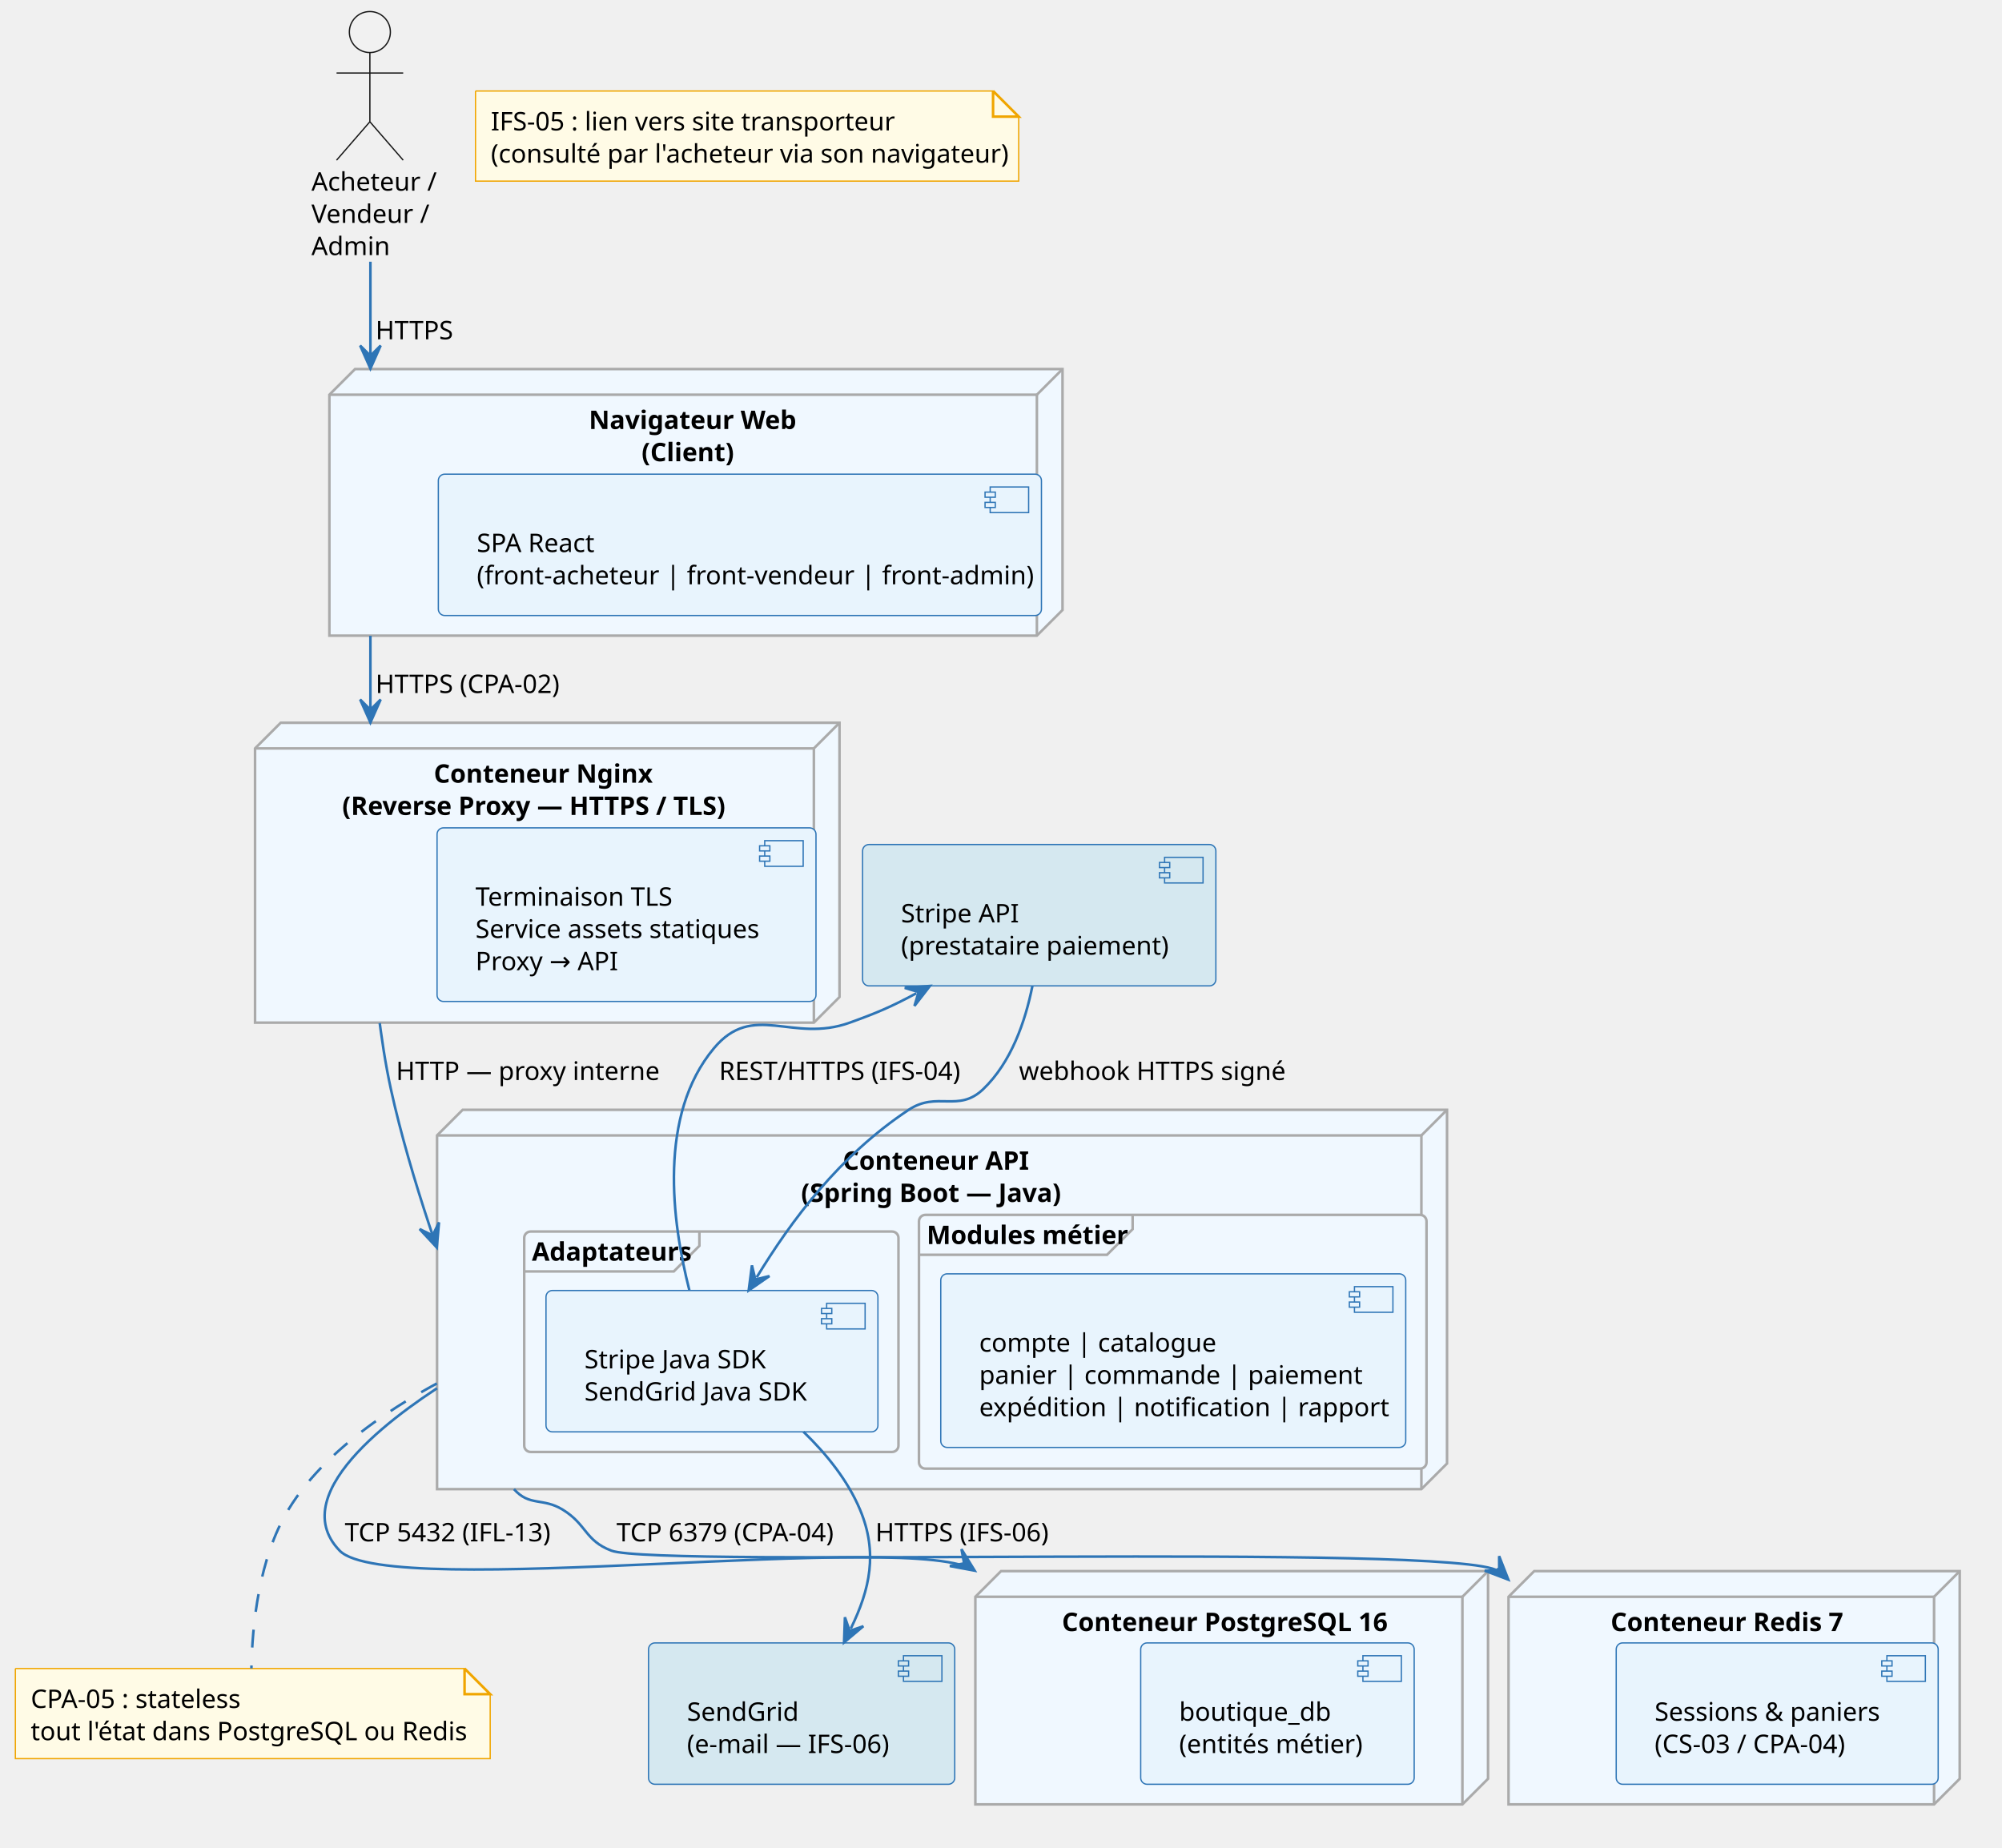
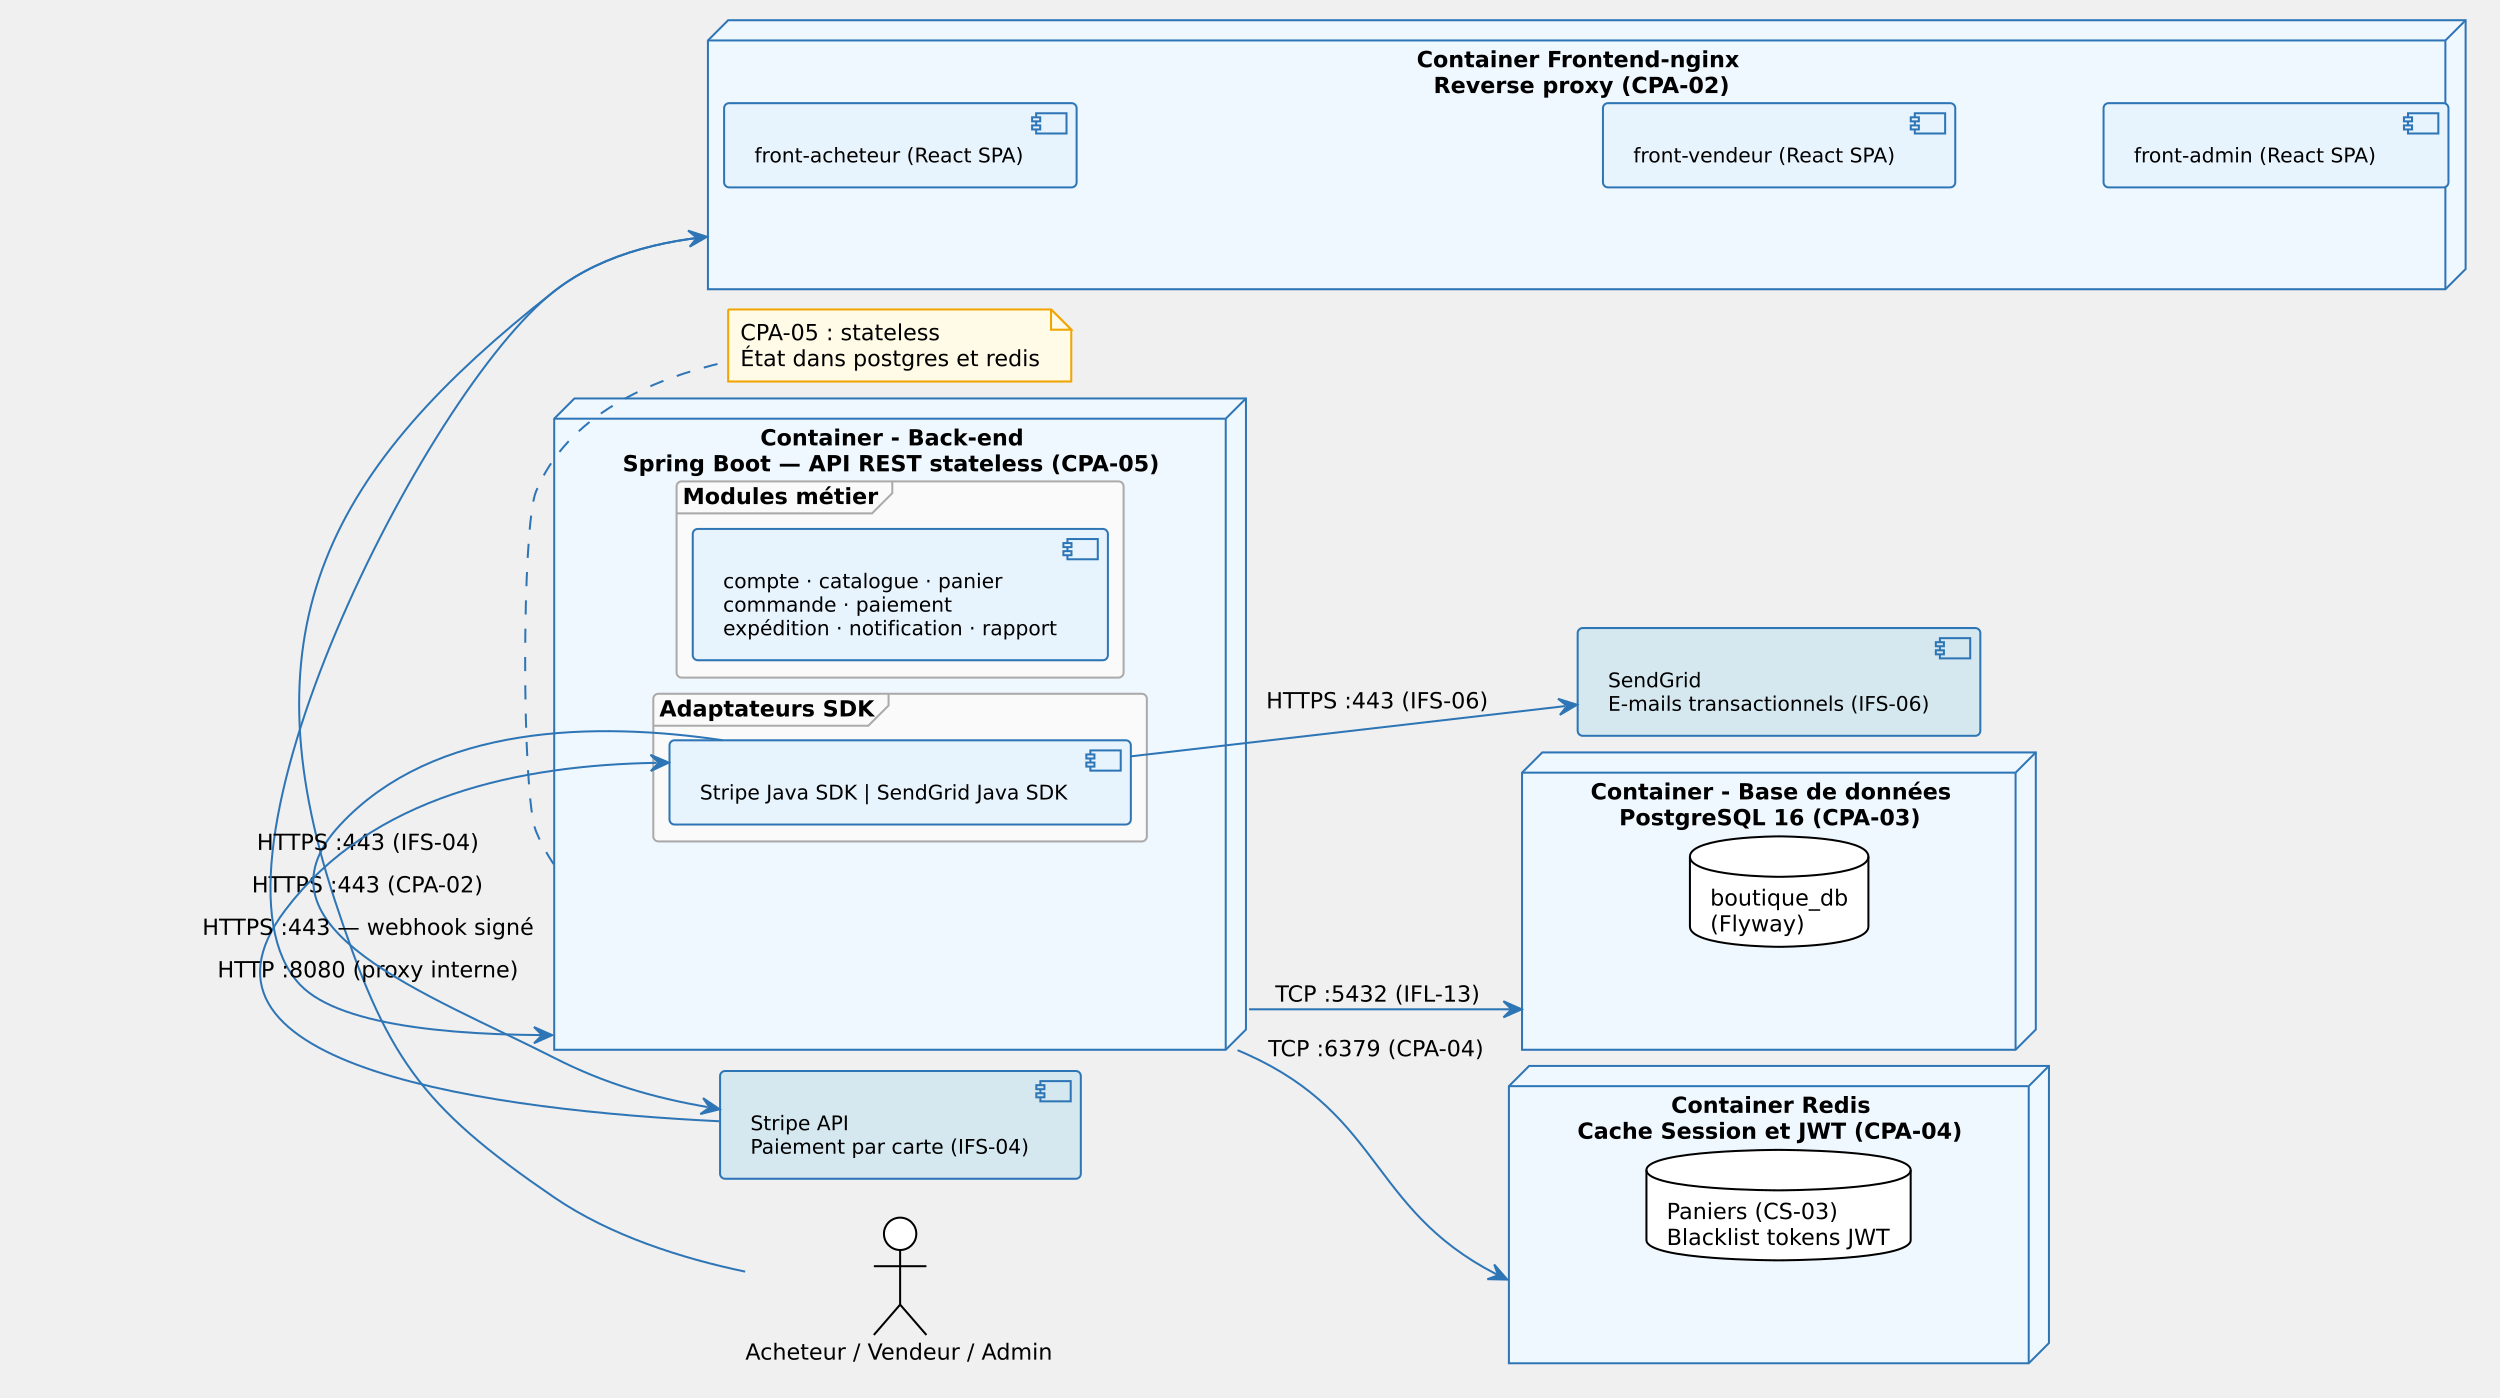
- <svg xmlns="http://www.w3.org/2000/svg" contentStyleType="text/css" data-diagram-type="DESCRIPTION" height="721px" preserveAspectRatio="none" style="width:781px;height:721px;background:#FFFFFF;" version="1.1" viewBox="0 0 781 721" width="781px" zoomAndPan="magnify">
+ <svg xmlns="http://www.w3.org/2000/svg" contentStyleType="text/css" data-diagram-type="DESCRIPTION" height="691px" preserveAspectRatio="none" style="width:1236px;height:691px;background:#FFFFFF;" version="1.1" viewBox="0 0 1236 691" width="1236px" zoomAndPan="magnify">
  <defs />
  <g>
-     <g class="cluster" data-qualified-name="Browser" data-source-line="14" id="ent0003">
-       <polygon fill="#F0F8FF" points="128.5,154,138.5,144,414.5,144,414.5,238,404.5,248,128.5,248,128.5,154" style="stroke:#AAAAAA;stroke-width:1;" />
-       <line style="stroke:#AAAAAA;stroke-width:1;" x1="404.5" x2="414.5" y1="154" y2="144" />
-       <line style="stroke:#AAAAAA;stroke-width:1;" x1="128.5" x2="404.5" y1="154" y2="154" />
-       <line style="stroke:#AAAAAA;stroke-width:1;" x1="404.5" x2="404.5" y1="154" y2="248" />
-       <text fill="#000000" font-family="sans-serif" font-size="10" font-weight="bold" lengthAdjust="spacing" textLength="75.571" x="229.714" y="167.381">Navigateur Web</text>
-       <text fill="#000000" font-family="sans-serif" font-size="10" font-weight="bold" lengthAdjust="spacing" textLength="34.438" x="250.281" y="179.959">(Client)</text>
+     <g class="cluster" data-qualified-name="Nginx" data-source-line="174" id="ent0003">
+       <polygon fill="#F0F8FF" points="350,20,360,10,1219,10,1219,133,1209,143,350,143,350,20" style="stroke:#2E75B6;stroke-width:1;" />
+       <line style="stroke:#2E75B6;stroke-width:1;" x1="1209" x2="1219" y1="20" y2="10" />
+       <line style="stroke:#2E75B6;stroke-width:1;" x1="350" x2="1209" y1="20" y2="20" />
+       <line style="stroke:#2E75B6;stroke-width:1;" x1="1209" x2="1209" y1="20" y2="143" />
+       <text fill="#000000" font-family="'DejaVu Sans'" font-size="11" font-weight="bold" lengthAdjust="spacing" textLength="160.177" x="700.412" y="33.21">Container Frontend-nginx</text>
+       <text fill="#000000" font-family="'DejaVu Sans'" font-size="11" font-weight="bold" lengthAdjust="spacing" textLength="147.351" x="708.74" y="46.015">Reverse proxy (CPA-02)</text>
    </g>
-     <g class="cluster" data-qualified-name="Nginx" data-source-line="18" id="ent0005">
-       <polygon fill="#F0F8FF" points="99.5,292,109.5,282,327.5,282,327.5,389,317.5,399,99.5,399,99.5,292" style="stroke:#AAAAAA;stroke-width:1;" />
-       <line style="stroke:#AAAAAA;stroke-width:1;" x1="317.5" x2="327.5" y1="292" y2="282" />
-       <line style="stroke:#AAAAAA;stroke-width:1;" x1="99.5" x2="317.5" y1="292" y2="292" />
-       <line style="stroke:#AAAAAA;stroke-width:1;" x1="317.5" x2="317.5" y1="292" y2="399" />
-       <text fill="#000000" font-family="sans-serif" font-size="10" font-weight="bold" lengthAdjust="spacing" textLength="80.557" x="169.222" y="305.381">Conteneur Nginx</text>
-       <text fill="#000000" font-family="sans-serif" font-size="10" font-weight="bold" lengthAdjust="spacing" textLength="152.022" x="133.489" y="317.959">(Reverse Proxy — HTTPS / TLS)</text>
+     <g class="cluster" data-qualified-name="AppServer" data-source-line="182" id="ent0009">
+       <polygon fill="#F0F8FF" points="274,207,284,197,616,197,616,509,606,519,274,519,274,207" style="stroke:#2E75B6;stroke-width:1;" />
+       <line style="stroke:#2E75B6;stroke-width:1;" x1="606" x2="616" y1="207" y2="197" />
+       <line style="stroke:#2E75B6;stroke-width:1;" x1="274" x2="606" y1="207" y2="207" />
+       <line style="stroke:#2E75B6;stroke-width:1;" x1="606" x2="606" y1="207" y2="519" />
+       <text fill="#000000" font-family="'DejaVu Sans'" font-size="11" font-weight="bold" lengthAdjust="spacing" textLength="130.227" x="375.886" y="220.21">Container - Back-end</text>
+       <text fill="#000000" font-family="'DejaVu Sans'" font-size="11" font-weight="bold" lengthAdjust="spacing" textLength="266.358" x="307.821" y="233.015">Spring Boot — API REST stateless (CPA-05)</text>
    </g>
-     <g class="cluster" data-qualified-name="AppServer" data-source-line="22" id="ent0007">
-       <polygon fill="#F0F8FF" points="170.5,443,180.5,433,564.5,433,564.5,571,554.5,581,170.5,581,170.5,443" style="stroke:#AAAAAA;stroke-width:1;" />
-       <line style="stroke:#AAAAAA;stroke-width:1;" x1="554.5" x2="564.5" y1="443" y2="433" />
-       <line style="stroke:#AAAAAA;stroke-width:1;" x1="170.5" x2="554.5" y1="443" y2="443" />
-       <line style="stroke:#AAAAAA;stroke-width:1;" x1="554.5" x2="554.5" y1="443" y2="581" />
-       <text fill="#000000" font-family="sans-serif" font-size="10" font-weight="bold" lengthAdjust="spacing" textLength="69.448" x="328.776" y="456.381">Conteneur API</text>
-       <text fill="#000000" font-family="sans-serif" font-size="10" font-weight="bold" lengthAdjust="spacing" textLength="101.987" x="312.506" y="468.959">(Spring Boot — Java)</text>
+     <g class="cluster" data-qualified-name="AppServer.ModulesFrame" data-source-line="183" id="ent0010">
+       <rect fill="#FAFAFA" height="97" rx="2.5" ry="2.5" style="stroke:#AAAAAA;stroke-width:1;" width="221" x="334.5" y="238" />
+       <path d="M441.153,238 L441.153,243.805 L431.153,253.805 L334.5,253.805" fill="none" style="stroke:#AAAAAA;stroke-width:1;" />
+       <text fill="#000000" font-family="'DejaVu Sans'" font-size="11" font-weight="bold" lengthAdjust="spacing" textLength="96.653" x="337.5" y="249.21">Modules métier</text>
    </g>
-     <g class="cluster" data-qualified-name="AppServer.Modules m.tier" data-source-line="23" id="ent0008">
-       <rect fill="#F0F8FF" height="99" rx="2.5" ry="2.5" style="stroke:#AAAAAA;stroke-width:1;" width="198" x="358.5" y="474" />
-       <path d="M441.85,474 L441.85,479.578 L431.85,489.578 L358.5,489.578" fill="none" style="stroke:#AAAAAA;stroke-width:1;" />
-       <text fill="#000000" font-family="sans-serif" font-size="10" font-weight="bold" lengthAdjust="spacing" textLength="73.35" x="361.5" y="485.381">Modules métier</text>
+     <g class="cluster" data-qualified-name="AppServer.AdaptersFrame" data-source-line="186" id="ent0012">
+       <rect fill="#FAFAFA" height="73" rx="2.5" ry="2.5" style="stroke:#AAAAAA;stroke-width:1;" width="244" x="323" y="343" />
+       <path d="M439.294,343 L439.294,348.805 L429.294,358.805 L323,358.805" fill="none" style="stroke:#AAAAAA;stroke-width:1;" />
+       <text fill="#000000" font-family="'DejaVu Sans'" font-size="11" font-weight="bold" lengthAdjust="spacing" textLength="106.294" x="326" y="354.21">Adaptateurs SDK</text>
    </g>
-     <g class="cluster" data-qualified-name="AppServer.Adaptateurs" data-source-line="26" id="ent0010">
-       <rect fill="#F0F8FF" height="86" rx="2.5" ry="2.5" style="stroke:#AAAAAA;stroke-width:1;" width="146" x="204.5" y="480.5" />
-       <path d="M272.845,480.5 L272.845,486.078 L262.845,496.078 L204.5,496.078" fill="none" style="stroke:#AAAAAA;stroke-width:1;" />
-       <text fill="#000000" font-family="sans-serif" font-size="10" font-weight="bold" lengthAdjust="spacing" textLength="58.345" x="207.5" y="491.881">Adaptateurs</text>
+     <g class="cluster" data-qualified-name="DB" data-source-line="191" id="ent0014">
+       <polygon fill="#F0F8FF" points="752.5,382,762.5,372,1006.5,372,1006.5,509,996.5,519,752.5,519,752.5,382" style="stroke:#2E75B6;stroke-width:1;" />
+       <line style="stroke:#2E75B6;stroke-width:1;" x1="996.5" x2="1006.5" y1="382" y2="372" />
+       <line style="stroke:#2E75B6;stroke-width:1;" x1="752.5" x2="996.5" y1="382" y2="382" />
+       <line style="stroke:#2E75B6;stroke-width:1;" x1="996.5" x2="996.5" y1="382" y2="519" />
+       <text fill="#000000" font-family="'DejaVu Sans'" font-size="11" font-weight="bold" lengthAdjust="spacing" textLength="178.224" x="786.388" y="395.21">Container - Base de données</text>
+       <text fill="#000000" font-family="'DejaVu Sans'" font-size="11" font-weight="bold" lengthAdjust="spacing" textLength="150.009" x="800.495" y="408.015">PostgreSQL 16 (CPA-03)</text>
    </g>
-     <g class="cluster" data-qualified-name="DB" data-source-line="31" id="ent0012">
-       <polygon fill="#F0F8FF" points="380.5,623,390.5,613,580.5,613,580.5,694,570.5,704,380.5,704,380.5,623" style="stroke:#AAAAAA;stroke-width:1;" />
-       <line style="stroke:#AAAAAA;stroke-width:1;" x1="570.5" x2="580.5" y1="623" y2="613" />
-       <line style="stroke:#AAAAAA;stroke-width:1;" x1="380.5" x2="570.5" y1="623" y2="623" />
-       <line style="stroke:#AAAAAA;stroke-width:1;" x1="570.5" x2="570.5" y1="623" y2="704" />
-       <text fill="#000000" font-family="sans-serif" font-size="10" font-weight="bold" lengthAdjust="spacing" textLength="124.468" x="414.266" y="636.381">Conteneur PostgreSQL 16</text>
+     <g class="cluster" data-qualified-name="Cache" data-source-line="195" id="ent0016">
+       <polygon fill="#F0F8FF" points="746,537,756,527,1013,527,1013,664,1003,674,746,674,746,537" style="stroke:#2E75B6;stroke-width:1;" />
+       <line style="stroke:#2E75B6;stroke-width:1;" x1="1003" x2="1013" y1="537" y2="527" />
+       <line style="stroke:#2E75B6;stroke-width:1;" x1="746" x2="1003" y1="537" y2="537" />
+       <line style="stroke:#2E75B6;stroke-width:1;" x1="1003" x2="1003" y1="537" y2="674" />
+       <text fill="#000000" font-family="'DejaVu Sans'" font-size="11" font-weight="bold" lengthAdjust="spacing" textLength="98.581" x="826.21" y="550.21">Container Redis</text>
+       <text fill="#000000" font-family="'DejaVu Sans'" font-size="11" font-weight="bold" lengthAdjust="spacing" textLength="191.286" x="779.857" y="563.015">Cache Session et JWT (CPA-04)</text>
    </g>
-     <g class="cluster" data-qualified-name="Cache" data-source-line="35" id="ent0014">
-       <polygon fill="#F0F8FF" points="588.5,623,598.5,613,764.5,613,764.5,694,754.5,704,588.5,704,588.5,623" style="stroke:#AAAAAA;stroke-width:1;" />
-       <line style="stroke:#AAAAAA;stroke-width:1;" x1="754.5" x2="764.5" y1="623" y2="613" />
-       <line style="stroke:#AAAAAA;stroke-width:1;" x1="588.5" x2="754.5" y1="623" y2="623" />
-       <line style="stroke:#AAAAAA;stroke-width:1;" x1="754.5" x2="754.5" y1="623" y2="704" />
-       <text fill="#000000" font-family="sans-serif" font-size="10" font-weight="bold" lengthAdjust="spacing" textLength="88.35" x="628.325" y="636.381">Conteneur Redis 7</text>
+     <g class="entity" data-qualified-name="User" data-source-line="172" id="ent0002">
+       <ellipse cx="445.022" cy="610" fill="#FFFFFF" rx="8" ry="8" style="stroke:#000000;stroke-width:1;" />
+       <path d="M445.022,618 L445.022,645 M432.022,626 L458.022,626 M445.022,645 L432.022,660 M445.022,645 L458.022,660" fill="none" style="stroke:#000000;stroke-width:1;" />
+       <text fill="#000000" font-family="'DejaVu Sans'" font-size="11" lengthAdjust="spacing" textLength="153.044" x="368.5" y="672.21">Acheteur / Vendeur / Admin</text>
    </g>
-     <g class="entity" data-qualified-name="User" data-source-line="12" id="ent0002">
-       <ellipse cx="144.291" cy="12.5" fill="#F1F1F1" rx="8" ry="8" style="stroke:#181818;stroke-width:0.5;" />
-       <path d="M144.291,20.5 L144.291,47.5 M131.291,28.5 L157.291,28.5 M144.291,47.5 L131.291,62.5 M144.291,47.5 L157.291,62.5" fill="none" style="stroke:#181818;stroke-width:0.5;" />
-       <text fill="#000000" font-family="sans-serif" font-size="10" lengthAdjust="spacing" textLength="45.581" x="121.5" y="74.381">Acheteur /</text>
-       <text fill="#000000" font-family="sans-serif" font-size="10" lengthAdjust="spacing" textLength="43.364" x="121.5" y="86.959">Vendeur /</text>
-       <text fill="#000000" font-family="sans-serif" font-size="10" lengthAdjust="spacing" textLength="28.345" x="121.5" y="99.537">Admin</text>
+     <g class="entity" data-qualified-name="Stripe" data-source-line="199" id="ent0018">
+       <rect fill="#D5E8F0" height="53.281" rx="2.5" ry="2.5" style="stroke:#2E75B6;stroke-width:1;" width="178.359" x="356" y="529.5" />
+       <rect fill="#D5E8F0" height="10" style="stroke:#2E75B6;stroke-width:1;" width="15" x="514.359" y="534.5" />
+       <rect fill="#D5E8F0" height="2" style="stroke:#2E75B6;stroke-width:1;" width="4" x="512.359" y="536.5" />
+       <rect fill="#D5E8F0" height="2" style="stroke:#2E75B6;stroke-width:1;" width="4" x="512.359" y="540.5" />
+       <text fill="#000000" font-family="'DejaVu Sans'" font-size="10" lengthAdjust="spacing" textLength="48.657" x="371" y="558.782">Stripe API</text>
+       <text fill="#000000" font-family="'DejaVu Sans'" font-size="10" lengthAdjust="spacing" textLength="138.359" x="371" y="570.423">Paiement par carte (IFS-04)</text>
    </g>
-     <g class="entity" data-qualified-name="Stripe" data-source-line="39" id="ent0016">
-       <rect fill="#D5E8F0" height="55.156" rx="2.5" ry="2.5" style="stroke:#2E75B6;stroke-width:0.5;" width="137.822" x="336.5" y="329.5" />
-       <rect fill="#D5E8F0" height="10" style="stroke:#2E75B6;stroke-width:0.5;" width="15" x="454.322" y="334.5" />
-       <rect fill="#D5E8F0" height="2" style="stroke:#2E75B6;stroke-width:0.5;" width="4" x="452.322" y="336.5" />
-       <rect fill="#D5E8F0" height="2" style="stroke:#2E75B6;stroke-width:0.5;" width="4" x="452.322" y="340.5" />
-       <text fill="#000000" font-family="sans-serif" font-size="10" lengthAdjust="spacing" textLength="45.02" x="351.5" y="359.881">Stripe API</text>
-       <text fill="#000000" font-family="sans-serif" font-size="10" lengthAdjust="spacing" textLength="97.822" x="351.5" y="372.459">(prestataire paiement)</text>
+     <g class="entity" data-qualified-name="SendGrid" data-source-line="200" id="ent0019">
+       <rect fill="#D5E8F0" height="53.281" rx="2.5" ry="2.5" style="stroke:#2E75B6;stroke-width:1;" width="199.072" x="780" y="310.5" />
+       <rect fill="#D5E8F0" height="10" style="stroke:#2E75B6;stroke-width:1;" width="15" x="959.072" y="315.5" />
+       <rect fill="#D5E8F0" height="2" style="stroke:#2E75B6;stroke-width:1;" width="4" x="957.072" y="317.5" />
+       <rect fill="#D5E8F0" height="2" style="stroke:#2E75B6;stroke-width:1;" width="4" x="957.072" y="321.5" />
+       <text fill="#000000" font-family="'DejaVu Sans'" font-size="10" lengthAdjust="spacing" textLength="46.172" x="795" y="339.782">SendGrid</text>
+       <text fill="#000000" font-family="'DejaVu Sans'" font-size="10" lengthAdjust="spacing" textLength="159.072" x="795" y="351.423">E-mails transactionnels (IFS-06)</text>
    </g>
-     <g class="entity" data-qualified-name="SendGrid" data-source-line="40" id="ent0017">
-       <rect fill="#D5E8F0" height="55.156" rx="2.5" ry="2.5" style="stroke:#2E75B6;stroke-width:0.5;" width="119.453" x="253" y="641" />
-       <rect fill="#D5E8F0" height="10" style="stroke:#2E75B6;stroke-width:0.5;" width="15" x="352.453" y="646" />
-       <rect fill="#D5E8F0" height="2" style="stroke:#2E75B6;stroke-width:0.5;" width="4" x="350.453" y="648" />
-       <rect fill="#D5E8F0" height="2" style="stroke:#2E75B6;stroke-width:0.5;" width="4" x="350.453" y="652" />
-       <text fill="#000000" font-family="sans-serif" font-size="10" lengthAdjust="spacing" textLength="42.246" x="268" y="671.381">SendGrid</text>
-       <text fill="#000000" font-family="sans-serif" font-size="10" lengthAdjust="spacing" textLength="79.453" x="268" y="683.959">(e-mail — IFS-06)</text>
+     <g class="entity" data-qualified-name="GMN27" data-source-line="211" id="ent0028">
+       <path d="M360,153 L360,188.609 L529.629,188.609 L529.629,163 L519.629,153 L360,153" fill="#FFFBE6" style="stroke:#F0A500;stroke-width:1;" />
+       <path d="M519.629,153 L519.629,163 L529.629,163 L519.629,153" fill="#FFFBE6" style="stroke:#F0A500;stroke-width:1;" />
+       <text fill="#000000" font-family="'DejaVu Sans'" font-size="11" lengthAdjust="spacing" textLength="99.655" x="366" y="168.21">CPA-05 : stateless</text>
+       <text fill="#000000" font-family="'DejaVu Sans'" font-size="11" lengthAdjust="spacing" textLength="148.629" x="366" y="181.015">État dans postgres et redis</text>
    </g>
-     <g class="entity" data-qualified-name="NCarrier" data-source-line="42" id="ent0018">
-       <path d="M185.5,35.5 L185.5,70.656 L397.403,70.656 L397.403,45.5 L387.403,35.5 L185.5,35.5" fill="#FFFBE6" style="stroke:#F0A500;stroke-width:0.5;" />
-       <path d="M387.403,35.5 L387.403,45.5 L397.403,45.5 L387.403,35.5" fill="#FFFBE6" style="stroke:#F0A500;stroke-width:1;" />
-       <text fill="#000000" font-family="sans-serif" font-size="10" lengthAdjust="spacing" textLength="150.615" x="191.5" y="50.881">IFS-05 : lien vers site transporteur</text>
-       <text fill="#000000" font-family="sans-serif" font-size="10" lengthAdjust="spacing" textLength="190.903" x="191.5" y="63.459">(consulté par l'acheteur via son navigateur)</text>
+     <g class="entity" data-qualified-name="Nginx.FrontB" data-source-line="175" id="ent0004">
+       <rect fill="#E8F4FD" height="41.641" rx="2.5" ry="2.5" style="stroke:#2E75B6;stroke-width:1;" width="174.282" x="358" y="51" />
+       <rect fill="#E8F4FD" height="10" style="stroke:#2E75B6;stroke-width:1;" width="15" x="512.282" y="56" />
+       <rect fill="#E8F4FD" height="2" style="stroke:#2E75B6;stroke-width:1;" width="4" x="510.282" y="58" />
+       <rect fill="#E8F4FD" height="2" style="stroke:#2E75B6;stroke-width:1;" width="4" x="510.282" y="62" />
+       <text fill="#000000" font-family="'DejaVu Sans'" font-size="10" lengthAdjust="spacing" textLength="134.282" x="373" y="80.282">front-acheteur (React SPA)</text>
    </g>
-     <g class="entity" data-qualified-name="GMN27" data-source-line="54" id="ent0028">
-       <path d="M6,651 L6,686.156 L191.228,686.156 L191.228,661 L181.228,651 L6,651" fill="#FFFBE6" style="stroke:#F0A500;stroke-width:0.5;" />
-       <path d="M181.228,651 L181.228,661 L191.228,661 L181.228,651" fill="#FFFBE6" style="stroke:#F0A500;stroke-width:1;" />
-       <text fill="#000000" font-family="sans-serif" font-size="10" lengthAdjust="spacing" textLength="82.812" x="12" y="666.381">CPA-05 : stateless</text>
-       <text fill="#000000" font-family="sans-serif" font-size="10" lengthAdjust="spacing" textLength="164.228" x="12" y="678.959">tout l'état dans PostgreSQL ou Redis</text>
+     <g class="entity" data-qualified-name="Nginx.FrontV" data-source-line="176" id="ent0005">
+       <rect fill="#E8F4FD" height="41.641" rx="2.5" ry="2.5" style="stroke:#2E75B6;stroke-width:1;" width="174.18" x="792.5" y="51" />
+       <rect fill="#E8F4FD" height="10" style="stroke:#2E75B6;stroke-width:1;" width="15" x="946.68" y="56" />
+       <rect fill="#E8F4FD" height="2" style="stroke:#2E75B6;stroke-width:1;" width="4" x="944.68" y="58" />
+       <rect fill="#E8F4FD" height="2" style="stroke:#2E75B6;stroke-width:1;" width="4" x="944.68" y="62" />
+       <text fill="#000000" font-family="'DejaVu Sans'" font-size="10" lengthAdjust="spacing" textLength="134.18" x="807.5" y="80.282">front-vendeur  (React SPA)</text>
    </g>
-     <g class="entity" data-qualified-name="Browser.SPA" data-source-line="15" id="ent0004">
-       <rect fill="#E8F4FD" height="55.156" rx="2.5" ry="2.5" style="stroke:#2E75B6;stroke-width:0.5;" width="235.278" x="171" y="185" />
-       <rect fill="#E8F4FD" height="10" style="stroke:#2E75B6;stroke-width:0.5;" width="15" x="386.278" y="190" />
-       <rect fill="#E8F4FD" height="2" style="stroke:#2E75B6;stroke-width:0.5;" width="4" x="384.278" y="192" />
-       <rect fill="#E8F4FD" height="2" style="stroke:#2E75B6;stroke-width:0.5;" width="4" x="384.278" y="196" />
-       <text fill="#000000" font-family="sans-serif" font-size="10" lengthAdjust="spacing" textLength="48.911" x="186" y="215.381">SPA React</text>
-       <text fill="#000000" font-family="sans-serif" font-size="10" lengthAdjust="spacing" textLength="195.278" x="186" y="227.959">(front-acheteur | front-vendeur | front-admin)</text>
+     <g class="entity" data-qualified-name="Nginx.FrontA" data-source-line="177" id="ent0006">
+       <rect fill="#E8F4FD" height="41.641" rx="2.5" ry="2.5" style="stroke:#2E75B6;stroke-width:1;" width="170.513" x="1040" y="51" />
+       <rect fill="#E8F4FD" height="10" style="stroke:#2E75B6;stroke-width:1;" width="15" x="1190.513" y="56" />
+       <rect fill="#E8F4FD" height="2" style="stroke:#2E75B6;stroke-width:1;" width="4" x="1188.513" y="58" />
+       <rect fill="#E8F4FD" height="2" style="stroke:#2E75B6;stroke-width:1;" width="4" x="1188.513" y="62" />
+       <text fill="#000000" font-family="'DejaVu Sans'" font-size="10" lengthAdjust="spacing" textLength="130.513" x="1055" y="80.282">front-admin    (React SPA)</text>
    </g>
-     <g class="entity" data-qualified-name="Nginx.NginxComp" data-source-line="19" id="ent0006">
-       <rect fill="#E8F4FD" height="67.734" rx="2.5" ry="2.5" style="stroke:#2E75B6;stroke-width:0.5;" width="147.827" x="170.5" y="323" />
-       <rect fill="#E8F4FD" height="10" style="stroke:#2E75B6;stroke-width:0.5;" width="15" x="298.327" y="328" />
-       <rect fill="#E8F4FD" height="2" style="stroke:#2E75B6;stroke-width:0.5;" width="4" x="296.327" y="330" />
-       <rect fill="#E8F4FD" height="2" style="stroke:#2E75B6;stroke-width:0.5;" width="4" x="296.327" y="334" />
-       <text fill="#000000" font-family="sans-serif" font-size="10" lengthAdjust="spacing" textLength="76.138" x="185.5" y="353.381">Terminaison TLS</text>
-       <text fill="#000000" font-family="sans-serif" font-size="10" lengthAdjust="spacing" textLength="107.827" x="185.5" y="365.959">Service assets statiques</text>
-       <text fill="#000000" font-family="sans-serif" font-size="10" lengthAdjust="spacing" textLength="55.864" x="185.5" y="378.537">Proxy → API</text>
+     <g class="entity" data-qualified-name="AppServer.ModulesFrame.Modules" data-source-line="184" id="ent0011">
+       <rect fill="#E8F4FD" height="64.922" rx="2.5" ry="2.5" style="stroke:#2E75B6;stroke-width:1;" width="205.244" x="342.5" y="261.5" />
+       <rect fill="#E8F4FD" height="10" style="stroke:#2E75B6;stroke-width:1;" width="15" x="527.744" y="266.5" />
+       <rect fill="#E8F4FD" height="2" style="stroke:#2E75B6;stroke-width:1;" width="4" x="525.744" y="268.5" />
+       <rect fill="#E8F4FD" height="2" style="stroke:#2E75B6;stroke-width:1;" width="4" x="525.744" y="272.5" />
+       <text fill="#000000" font-family="'DejaVu Sans'" font-size="10" lengthAdjust="spacing" textLength="138.115" x="357.5" y="290.782">compte · catalogue · panier</text>
+       <text fill="#000000" font-family="'DejaVu Sans'" font-size="10" lengthAdjust="spacing" textLength="113.159" x="357.5" y="302.423">commande · paiement</text>
+       <text fill="#000000" font-family="'DejaVu Sans'" font-size="10" lengthAdjust="spacing" textLength="165.244" x="357.5" y="314.063">expédition · notification · rapport</text>
    </g>
-     <g class="entity" data-qualified-name="AppServer.Modules m.tier.Modules" data-source-line="24" id="ent0009">
-       <rect fill="#E8F4FD" height="67.734" rx="2.5" ry="2.5" style="stroke:#2E75B6;stroke-width:0.5;" width="181.392" x="367" y="497" />
-       <rect fill="#E8F4FD" height="10" style="stroke:#2E75B6;stroke-width:0.5;" width="15" x="528.392" y="502" />
-       <rect fill="#E8F4FD" height="2" style="stroke:#2E75B6;stroke-width:0.5;" width="4" x="526.392" y="504" />
-       <rect fill="#E8F4FD" height="2" style="stroke:#2E75B6;stroke-width:0.5;" width="4" x="526.392" y="508" />
-       <text fill="#000000" font-family="sans-serif" font-size="10" lengthAdjust="spacing" textLength="84.316" x="382" y="527.381">compte | catalogue</text>
-       <text fill="#000000" font-family="sans-serif" font-size="10" lengthAdjust="spacing" textLength="134.712" x="382" y="539.959">panier | commande | paiement</text>
-       <text fill="#000000" font-family="sans-serif" font-size="10" lengthAdjust="spacing" textLength="141.392" x="382" y="552.537">expédition | notification | rapport</text>
+     <g class="entity" data-qualified-name="AppServer.AdaptersFrame.Adapters" data-source-line="187" id="ent0013">
+       <rect fill="#E8F4FD" height="41.641" rx="2.5" ry="2.5" style="stroke:#2E75B6;stroke-width:1;" width="228.086" x="331" y="366" />
+       <rect fill="#E8F4FD" height="10" style="stroke:#2E75B6;stroke-width:1;" width="15" x="539.086" y="371" />
+       <rect fill="#E8F4FD" height="2" style="stroke:#2E75B6;stroke-width:1;" width="4" x="537.086" y="373" />
+       <rect fill="#E8F4FD" height="2" style="stroke:#2E75B6;stroke-width:1;" width="4" x="537.086" y="377" />
+       <text fill="#000000" font-family="'DejaVu Sans'" font-size="10" lengthAdjust="spacing" textLength="188.086" x="346" y="395.282">Stripe Java SDK  |  SendGrid Java SDK</text>
    </g>
-     <g class="entity" data-qualified-name="AppServer.Adaptateurs.Adapters" data-source-line="27" id="ent0011">
-       <rect fill="#E8F4FD" height="55.156" rx="2.5" ry="2.5" style="stroke:#2E75B6;stroke-width:0.5;" width="129.487" x="213" y="503.5" />
-       <rect fill="#E8F4FD" height="10" style="stroke:#2E75B6;stroke-width:0.5;" width="15" x="322.487" y="508.5" />
-       <rect fill="#E8F4FD" height="2" style="stroke:#2E75B6;stroke-width:0.5;" width="4" x="320.487" y="510.5" />
-       <rect fill="#E8F4FD" height="2" style="stroke:#2E75B6;stroke-width:0.5;" width="4" x="320.487" y="514.5" />
-       <text fill="#000000" font-family="sans-serif" font-size="10" lengthAdjust="spacing" textLength="73.364" x="228" y="533.881">Stripe Java SDK</text>
-       <text fill="#000000" font-family="sans-serif" font-size="10" lengthAdjust="spacing" textLength="89.487" x="228" y="546.459">SendGrid Java SDK</text>
+     <g class="entity" data-qualified-name="DB.PgDB" data-source-line="192" id="ent0015">
+       <path d="M835.5,423.5 C835.5,413.5 879.62,413.5 879.62,413.5 C879.62,413.5 923.74,413.5 923.74,423.5 L923.74,458.109 C923.74,468.109 879.62,468.109 879.62,468.109 C879.62,468.109 835.5,468.109 835.5,458.109 L835.5,423.5" fill="#FFFFFF" style="stroke:#000000;stroke-width:1;" />
+       <path d="M835.5,423.5 C835.5,433.5 879.62,433.5 879.62,433.5 C879.62,433.5 923.74,433.5 923.74,423.5" fill="none" style="stroke:#000000;stroke-width:1;" />
+       <text fill="#000000" font-family="'DejaVu Sans'" font-size="11" lengthAdjust="spacing" textLength="68.24" x="845.5" y="447.71">boutique_db</text>
+       <text fill="#000000" font-family="'DejaVu Sans'" font-size="11" lengthAdjust="spacing" textLength="46.723" x="845.5" y="460.515">(Flyway)</text>
    </g>
-     <g class="entity" data-qualified-name="DB.PgDB" data-source-line="32" id="ent0013">
-       <rect fill="#E8F4FD" height="55.156" rx="2.5" ry="2.5" style="stroke:#2E75B6;stroke-width:0.5;" width="106.685" x="445" y="641" />
-       <rect fill="#E8F4FD" height="10" style="stroke:#2E75B6;stroke-width:0.5;" width="15" x="531.685" y="646" />
-       <rect fill="#E8F4FD" height="2" style="stroke:#2E75B6;stroke-width:0.5;" width="4" x="529.685" y="648" />
-       <rect fill="#E8F4FD" height="2" style="stroke:#2E75B6;stroke-width:0.5;" width="4" x="529.685" y="652" />
-       <text fill="#000000" font-family="sans-serif" font-size="10" lengthAdjust="spacing" textLength="55.054" x="460" y="671.381">boutique_db</text>
-       <text fill="#000000" font-family="sans-serif" font-size="10" lengthAdjust="spacing" textLength="66.685" x="460" y="683.959">(entités métier)</text>
+     <g class="entity" data-qualified-name="Cache.RedisDB" data-source-line="196" id="ent0017">
+       <path d="M814,578.5 C814,568.5 879.317,568.5 879.317,568.5 C879.317,568.5 944.634,568.5 944.634,578.5 L944.634,613.109 C944.634,623.109 879.317,623.109 879.317,623.109 C879.317,623.109 814,623.109 814,613.109 L814,578.5" fill="#FFFFFF" style="stroke:#000000;stroke-width:1;" />
+       <path d="M814,578.5 C814,588.5 879.317,588.5 879.317,588.5 C879.317,588.5 944.634,588.5 944.634,578.5" fill="none" style="stroke:#000000;stroke-width:1;" />
+       <text fill="#000000" font-family="'DejaVu Sans'" font-size="11" lengthAdjust="spacing" textLength="85.132" x="824" y="602.71">Paniers (CS-03)</text>
+       <text fill="#000000" font-family="'DejaVu Sans'" font-size="11" lengthAdjust="spacing" textLength="110.634" x="824" y="615.515">Blacklist tokens JWT</text>
    </g>
-     <g class="entity" data-qualified-name="Cache.RedisDB" data-source-line="36" id="ent0015">
-       <rect fill="#E8F4FD" height="55.156" rx="2.5" ry="2.5" style="stroke:#2E75B6;stroke-width:0.5;" width="125.601" x="630.5" y="641" />
-       <rect fill="#E8F4FD" height="10" style="stroke:#2E75B6;stroke-width:0.5;" width="15" x="736.101" y="646" />
-       <rect fill="#E8F4FD" height="2" style="stroke:#2E75B6;stroke-width:0.5;" width="4" x="734.101" y="648" />
-       <rect fill="#E8F4FD" height="2" style="stroke:#2E75B6;stroke-width:0.5;" width="4" x="734.101" y="652" />
-       <text fill="#000000" font-family="sans-serif" font-size="10" lengthAdjust="spacing" textLength="85.601" x="645.5" y="671.381">Sessions &amp; paniers</text>
-       <text fill="#000000" font-family="sans-serif" font-size="10" lengthAdjust="spacing" textLength="78.355" x="645.5" y="683.959">(CS-03 / CPA-04)</text>
+     <g class="link" data-entity-1="ent0002" data-entity-2="ent0003" data-link-type="dependency" id="lnk20">
+       <polygon fill="#2E75B6" points="349.523,117.07,340.161,114.014,344.55,117.582,340.981,121.971,349.523,117.07" style="stroke:#2E75B6;stroke-width:1;" />
+       <path d="M368.41,628.692 C337.109,622.135 301.805,610.976 274,592 C206.929,546.225 190.883,522.133 165.5,445 C121.049,309.923 162.064,231.705 274,144 C286.596,134.131 301.396,127.469 316.928,123.106 C324.694,120.924 332.643,119.317 340.591,118.171 C342.579,117.884 344.566,117.626 346.55,117.396 C347.542,117.28 342.565,117.787 343.555,117.685" fill="none" style="stroke:#2E75B6;stroke-width:1;" />
+       <text fill="#000000" font-family="'DejaVu Sans'" font-size="11" lengthAdjust="spacing" textLength="115.409" x="124.5" y="441.21">HTTPS :443 (CPA-02)</text>
    </g>
-     <g class="link" data-entity-1="ent0002" data-entity-2="ent0003" data-link-type="dependency" id="lnk19">
-       <polygon fill="#2E75B6" points="144.5,143.817,148.5,134.817,144.5,138.817,140.5,134.817,144.5,143.817" style="stroke:#2E75B6;stroke-width:1;" />
-       <path d="M144.5,102.111 C144.5,110.705 144.5,119.876 144.5,129.114 C144.5,133.733 144.5,138.368 144.5,142.957 C144.5,143.244 144.5,137.53 144.5,137.817" fill="none" style="stroke:#2E75B6;stroke-width:1;" />
-       <text fill="#000000" font-family="sans-serif" font-size="10" lengthAdjust="spacing" textLength="32.778" x="146.5" y="132.381">HTTPS</text>
+     <g class="link" data-entity-1="ent0003" data-entity-2="ent0009" data-link-type="dependency" id="lnk21">
+       <polygon fill="#2E75B6" points="272.995,511.771,263.995,507.771,267.995,511.771,263.995,515.771,272.995,511.771" style="stroke:#2E75B6;stroke-width:1;" />
+       <path d="M349.551,117.106 C348.561,117.208 347.57,117.316 346.578,117.432 C344.594,117.662 342.607,117.92 340.62,118.207 C332.671,119.353 324.721,120.959 316.953,123.138 C301.417,127.496 286.609,134.148 274,144 C210.044,193.972 92.281,428.459 148.5,487 C158.692,497.613 179.1,504.087 204.656,507.741 C217.434,509.568 231.499,510.69 246.218,511.272 C253.578,511.562 261.101,511.718 268.708,511.76 C269.659,511.765 270.611,511.768 271.564,511.77 C272.041,511.771 266.518,511.772 266.995,511.772" fill="none" style="stroke:#2E75B6;stroke-width:1;" />
+       <text fill="#000000" font-family="'DejaVu Sans'" font-size="11" lengthAdjust="spacing" textLength="149.741" x="107.5" y="483.21">HTTP :8080 (proxy interne)</text>
    </g>
-     <g class="link" data-entity-1="ent0003" data-entity-2="ent0005" data-link-type="dependency" id="lnk20">
-       <polygon fill="#2E75B6" points="144.5,281.918,148.5,272.918,144.5,276.918,140.5,272.918,144.5,281.918" style="stroke:#2E75B6;stroke-width:1;" />
-       <path d="M144.5,248.059 C144.5,248.377 144.5,248.697 144.5,249.018 C144.5,249.661 144.5,250.308 144.5,250.961 C144.5,256.18 144.5,261.715 144.5,267.406 C144.5,270.252 144.5,273.137 144.5,276.042 C144.5,277.495 144.5,278.952 144.5,280.412 C144.5,280.777 144.5,281.142 144.5,281.507 C144.5,281.598 144.5,281.69 144.5,281.781 C144.5,281.826 144.5,275.872 144.5,275.918" fill="none" style="stroke:#2E75B6;stroke-width:1;" />
-       <text fill="#000000" font-family="sans-serif" font-size="10" lengthAdjust="spacing" textLength="77.231" x="146.5" y="270.381">HTTPS (CPA-02)</text>
+     <g class="link" data-entity-1="ent0009" data-entity-2="ent0014" data-link-type="dependency" id="lnk22">
+       <polygon fill="#2E75B6" points="752.277,499,743.277,495,747.277,499,743.277,503,752.277,499" style="stroke:#2E75B6;stroke-width:1;" />
+       <path d="M617.534,499 C618.236,499 618.94,499 619.644,499 C622.459,499 625.284,499 628.118,499 C639.452,499 650.914,499 662.376,499 C685.3,499 708.222,499 730.111,499 C735.584,499 740.992,499 746.319,499 C747.651,499 748.977,499 750.299,499 C750.96,499 745.619,499 746.277,499" fill="none" style="stroke:#2E75B6;stroke-width:1;" />
+       <text fill="#000000" font-family="'DejaVu Sans'" font-size="11" lengthAdjust="spacing" textLength="101.976" x="630.5" y="495.21">TCP :5432 (IFL-13)</text>
    </g>
-     <g class="link" data-entity-1="ent0005" data-entity-2="ent0007" data-link-type="dependency" id="lnk21">
-       <polygon fill="#2E75B6" points="170.398,486.741,171.262,476.93,168.776,482.011,163.695,479.525,170.398,486.741" style="stroke:#2E75B6;stroke-width:1;" />
-       <path d="M148.138,399.177 C148.149,399.256 148.159,399.335 148.169,399.414 C148.21,399.729 148.252,400.045 148.294,400.361 C148.378,400.993 148.463,401.628 148.551,402.263 C148.9,404.805 149.278,407.368 149.685,409.926 C150.5,415.042 151.433,420.137 152.5,425 C156.34,442.499 161.91,461.223 167.435,477.941 C168.125,480.031 168.815,482.09 169.501,484.111 C169.672,484.616 169.844,485.119 170.014,485.619 C170.1,485.869 170.185,486.119 170.27,486.368 C170.313,486.492 168.409,480.941 168.452,481.065" fill="none" style="stroke:#2E75B6;stroke-width:1;" />
-       <text fill="#000000" font-family="sans-serif" font-size="10" lengthAdjust="spacing" textLength="99.473" x="154.5" y="421.381">HTTP — proxy interne</text>
+     <g class="link" data-entity-1="ent0009" data-entity-2="ent0016" data-link-type="dependency" id="lnk23">
+       <polygon fill="#2E75B6" points="745.193,632.623,738.747,625.177,740.667,630.498,735.346,632.418,745.193,632.623" style="stroke:#2E75B6;stroke-width:1;" />
+       <path d="M611.857,519.212 C612.321,519.406 612.784,519.601 613.246,519.798 C614.169,520.192 615.087,520.592 616,521 C650.819,536.546 666.022,556.526 681.169,576.629 C688.742,586.681 696.302,596.764 706.292,606.338 C711.287,611.126 716.89,615.786 723.406,620.252 C726.664,622.485 730.15,624.67 733.903,626.797 C735.78,627.861 737.723,628.91 739.737,629.944 C740.745,630.462 741.77,630.975 742.813,631.484 C743.335,631.739 743.861,631.992 744.393,632.245 C744.658,632.371 739.494,629.947 739.762,630.072" fill="none" style="stroke:#2E75B6;stroke-width:1;" />
+       <text fill="#000000" font-family="'DejaVu Sans'" font-size="11" lengthAdjust="spacing" textLength="108.115" x="627" y="522.21">TCP :6379 (CPA-04)</text>
    </g>
-     <g class="link" data-entity-1="ent0007" data-entity-2="ent0012" data-link-type="dependency" id="lnk22">
-       <polygon fill="#2E75B6" points="380.233,612.809,375.081,604.415,376.112,609.977,370.55,611.008,380.233,612.809" style="stroke:#2E75B6;stroke-width:1;" />
-       <path d="M170.488,541.659 C170.389,541.724 170.291,541.788 170.192,541.853 C169.994,541.983 169.795,542.113 169.596,542.245 C166.402,544.353 162.962,546.725 159.469,549.301 C152.482,554.454 145.284,560.425 139.415,566.742 C127.678,579.376 121.26,593.392 132.5,605 C142.089,614.903 198.569,612.776 255.412,610.236 C283.833,608.967 312.345,607.594 335.132,607.57 C346.525,607.559 356.487,607.884 364.291,608.729 C368.193,609.151 371.555,609.703 374.287,610.407 C375.653,610.759 376.861,611.149 377.9,611.581 C378.42,611.796 378.897,612.022 379.331,612.259 C379.548,612.377 379.754,612.498 379.949,612.621 C380.046,612.683 375.196,609.347 375.288,609.41" fill="none" style="stroke:#2E75B6;stroke-width:1;" />
-       <text fill="#000000" font-family="sans-serif" font-size="10" lengthAdjust="spacing" textLength="83.364" x="134.5" y="601.381">TCP 5432 (IFL-13)</text>
+     <g class="link" data-entity-1="ent0013" data-entity-2="ent0018" data-link-type="dependency" id="lnk24">
+       <polygon fill="#2E75B6" points="355.782,548.418,347.613,542.916,350.858,547.55,346.224,550.794,355.782,548.418" style="stroke:#2E75B6;stroke-width:1;" />
+       <path d="M357.159,365.954 C294.976,356.806 214.641,357.689 168,408 C120.743,458.976 212.056,491.46 274,523 C299.058,535.759 322.568,542.56 349.873,547.376" fill="none" style="stroke:#2E75B6;stroke-width:1;" />
+       <text fill="#000000" font-family="'DejaVu Sans'" font-size="11" lengthAdjust="spacing" textLength="110.124" x="127" y="420.21">HTTPS :443 (IFS-04)</text>
    </g>
-     <g class="link" data-entity-1="ent0007" data-entity-2="ent0014" data-link-type="dependency" id="lnk23">
-       <polygon fill="#2E75B6" points="588.41,616.309,584.832,607.133,584.858,612.79,579.201,612.816,588.41,616.309" style="stroke:#2E75B6;stroke-width:1;" />
-       <path d="M200.5,581 C206.578,587.856 211.685,584.217 219.5,589 C228.916,594.763 228.174,601.095 238.5,605 C256.485,611.8 568.864,601.811 584.5,613 C585.361,613.616 586.184,614.273 586.973,614.967 C587.367,615.313 587.752,615.67 588.129,616.034 C588.223,616.125 584.055,611.994 584.148,612.086" fill="none" style="stroke:#2E75B6;stroke-width:1;" />
-       <text fill="#000000" font-family="sans-serif" font-size="10" lengthAdjust="spacing" textLength="89.478" x="240.5" y="601.381">TCP 6379 (CPA-04)</text>
+     <g class="link" data-entity-1="ent0018" data-entity-2="ent0013" data-link-type="dependency" id="lnk25">
+       <polygon fill="#2E75B6" points="330.659,377.038,321.593,373.19,325.66,377.123,321.728,381.189,330.659,377.038" style="stroke:#2E75B6;stroke-width:1;" />
+       <path d="M355.734,554.356 C246.252,549.01 82.012,528.202 141,450 C183.925,393.092 257.632,378.27 324.66,377.139" fill="none" style="stroke:#2E75B6;stroke-width:1;" />
+       <text fill="#000000" font-family="'DejaVu Sans'" font-size="11" lengthAdjust="spacing" textLength="164.071" x="100" y="462.21">HTTPS :443 — webhook signé</text>
    </g>
-     <g class="link" data-entity-1="ent0011" data-entity-2="ent0016" data-link-type="dependency" id="lnk24">
-       <polygon fill="#2E75B6" points="362.767,384.687,352.946,385.432,358.364,387.057,356.738,392.476,362.767,384.687" style="stroke:#2E75B6;stroke-width:1;" />
-       <path d="M268.913,503.35 C262.037,476.373 256.74,435.03 278.5,409 C293.875,390.609 308.951,407.135 331.5,399 C342,395.212 347.505,392.904 357.484,387.531" fill="none" style="stroke:#2E75B6;stroke-width:1;" />
-       <text fill="#000000" font-family="sans-serif" font-size="10" lengthAdjust="spacing" textLength="101.675" x="280.5" y="421.381">REST/HTTPS (IFS-04)</text>
+     <g class="link" data-entity-1="ent0013" data-entity-2="ent0019" data-link-type="dependency" id="lnk26">
+       <polygon fill="#2E75B6" points="779.697,348.422,770.297,345.482,774.73,348.997,771.216,353.43,779.697,348.422" style="stroke:#2E75B6;stroke-width:1;" />
+       <path d="M559.069,373.928 C627.522,366.015 708.031,356.707 773.736,349.111" fill="none" style="stroke:#2E75B6;stroke-width:1;" />
+       <text fill="#000000" font-family="'DejaVu Sans'" font-size="11" lengthAdjust="spacing" textLength="110.124" x="626" y="350.21">HTTPS :443 (IFS-06)</text>
    </g>
-     <g class="link" data-entity-1="ent0016" data-entity-2="ent0011" data-link-type="dependency" id="lnk25">
-       <polygon fill="#2E75B6" points="292.07,503.473,300.17,497.87,294.672,499.204,293.339,493.706,292.07,503.473" style="stroke:#2E75B6;stroke-width:1;" />
-       <path d="M402.75,384.716 C399.995,398.48 394.49,414.526 383.5,425 C373.821,434.224 365.651,425.623 354.5,433 C327.423,450.915 308.622,476.32 295.193,498.35" fill="none" style="stroke:#2E75B6;stroke-width:1;" />
-       <text fill="#000000" font-family="sans-serif" font-size="10" lengthAdjust="spacing" textLength="102.27" x="397.5" y="421.381">webhook HTTPS signé</text>
-     </g>
-     <g class="link" data-entity-1="ent0011" data-entity-2="ent0017" data-link-type="dependency" id="lnk26">
-       <polygon fill="#2E75B6" points="329.272,640.823,336.806,634.479,331.459,636.327,329.612,630.98,329.272,640.823" style="stroke:#2E75B6;stroke-width:1;" />
-       <path d="M313.444,558.622 C322.341,567.227 330.696,577.543 335.5,589 C342.529,605.764 339.404,619.993 331.896,635.427" fill="none" style="stroke:#2E75B6;stroke-width:1;" />
-       <text fill="#000000" font-family="sans-serif" font-size="10" lengthAdjust="spacing" textLength="72.227" x="341.5" y="601.381">HTTPS (IFS-06)</text>
-     </g>
-     <g class="link" data-entity-1="ent0007" data-entity-2="ent0028" data-link-type="association" id="lnk29">
-       <path d="M170.422,539.782 C170.264,539.866 170.105,539.952 169.945,540.038 C169.306,540.382 168.654,540.737 167.991,541.102 C166.664,541.832 165.292,542.604 163.883,543.417 C158.246,546.669 152.018,550.577 145.766,555.089 C133.262,564.112 120.661,575.553 112.5,589 C100.936,608.054 98.38,634.19 98.076,650.964" fill="none" style="stroke:#2E75B6;stroke-width:1;stroke-dasharray:7,7;" />
+     <g class="link" data-entity-1="ent0009" data-entity-2="ent0028" data-link-type="association" id="lnk29">
+       <path d="M273.738,427.214 C273.575,426.974 273.414,426.733 273.254,426.491 C272.614,425.524 271.991,424.544 271.386,423.551 C268.964,419.579 266.822,415.399 265,411 C257.857,393.754 257.857,260.246 265,243 C280.456,205.686 320.973,187.533 359.66,178.777" fill="none" style="stroke:#2E75B6;stroke-width:1;stroke-dasharray:7,7;" />
    </g>
  </g>
</svg>
